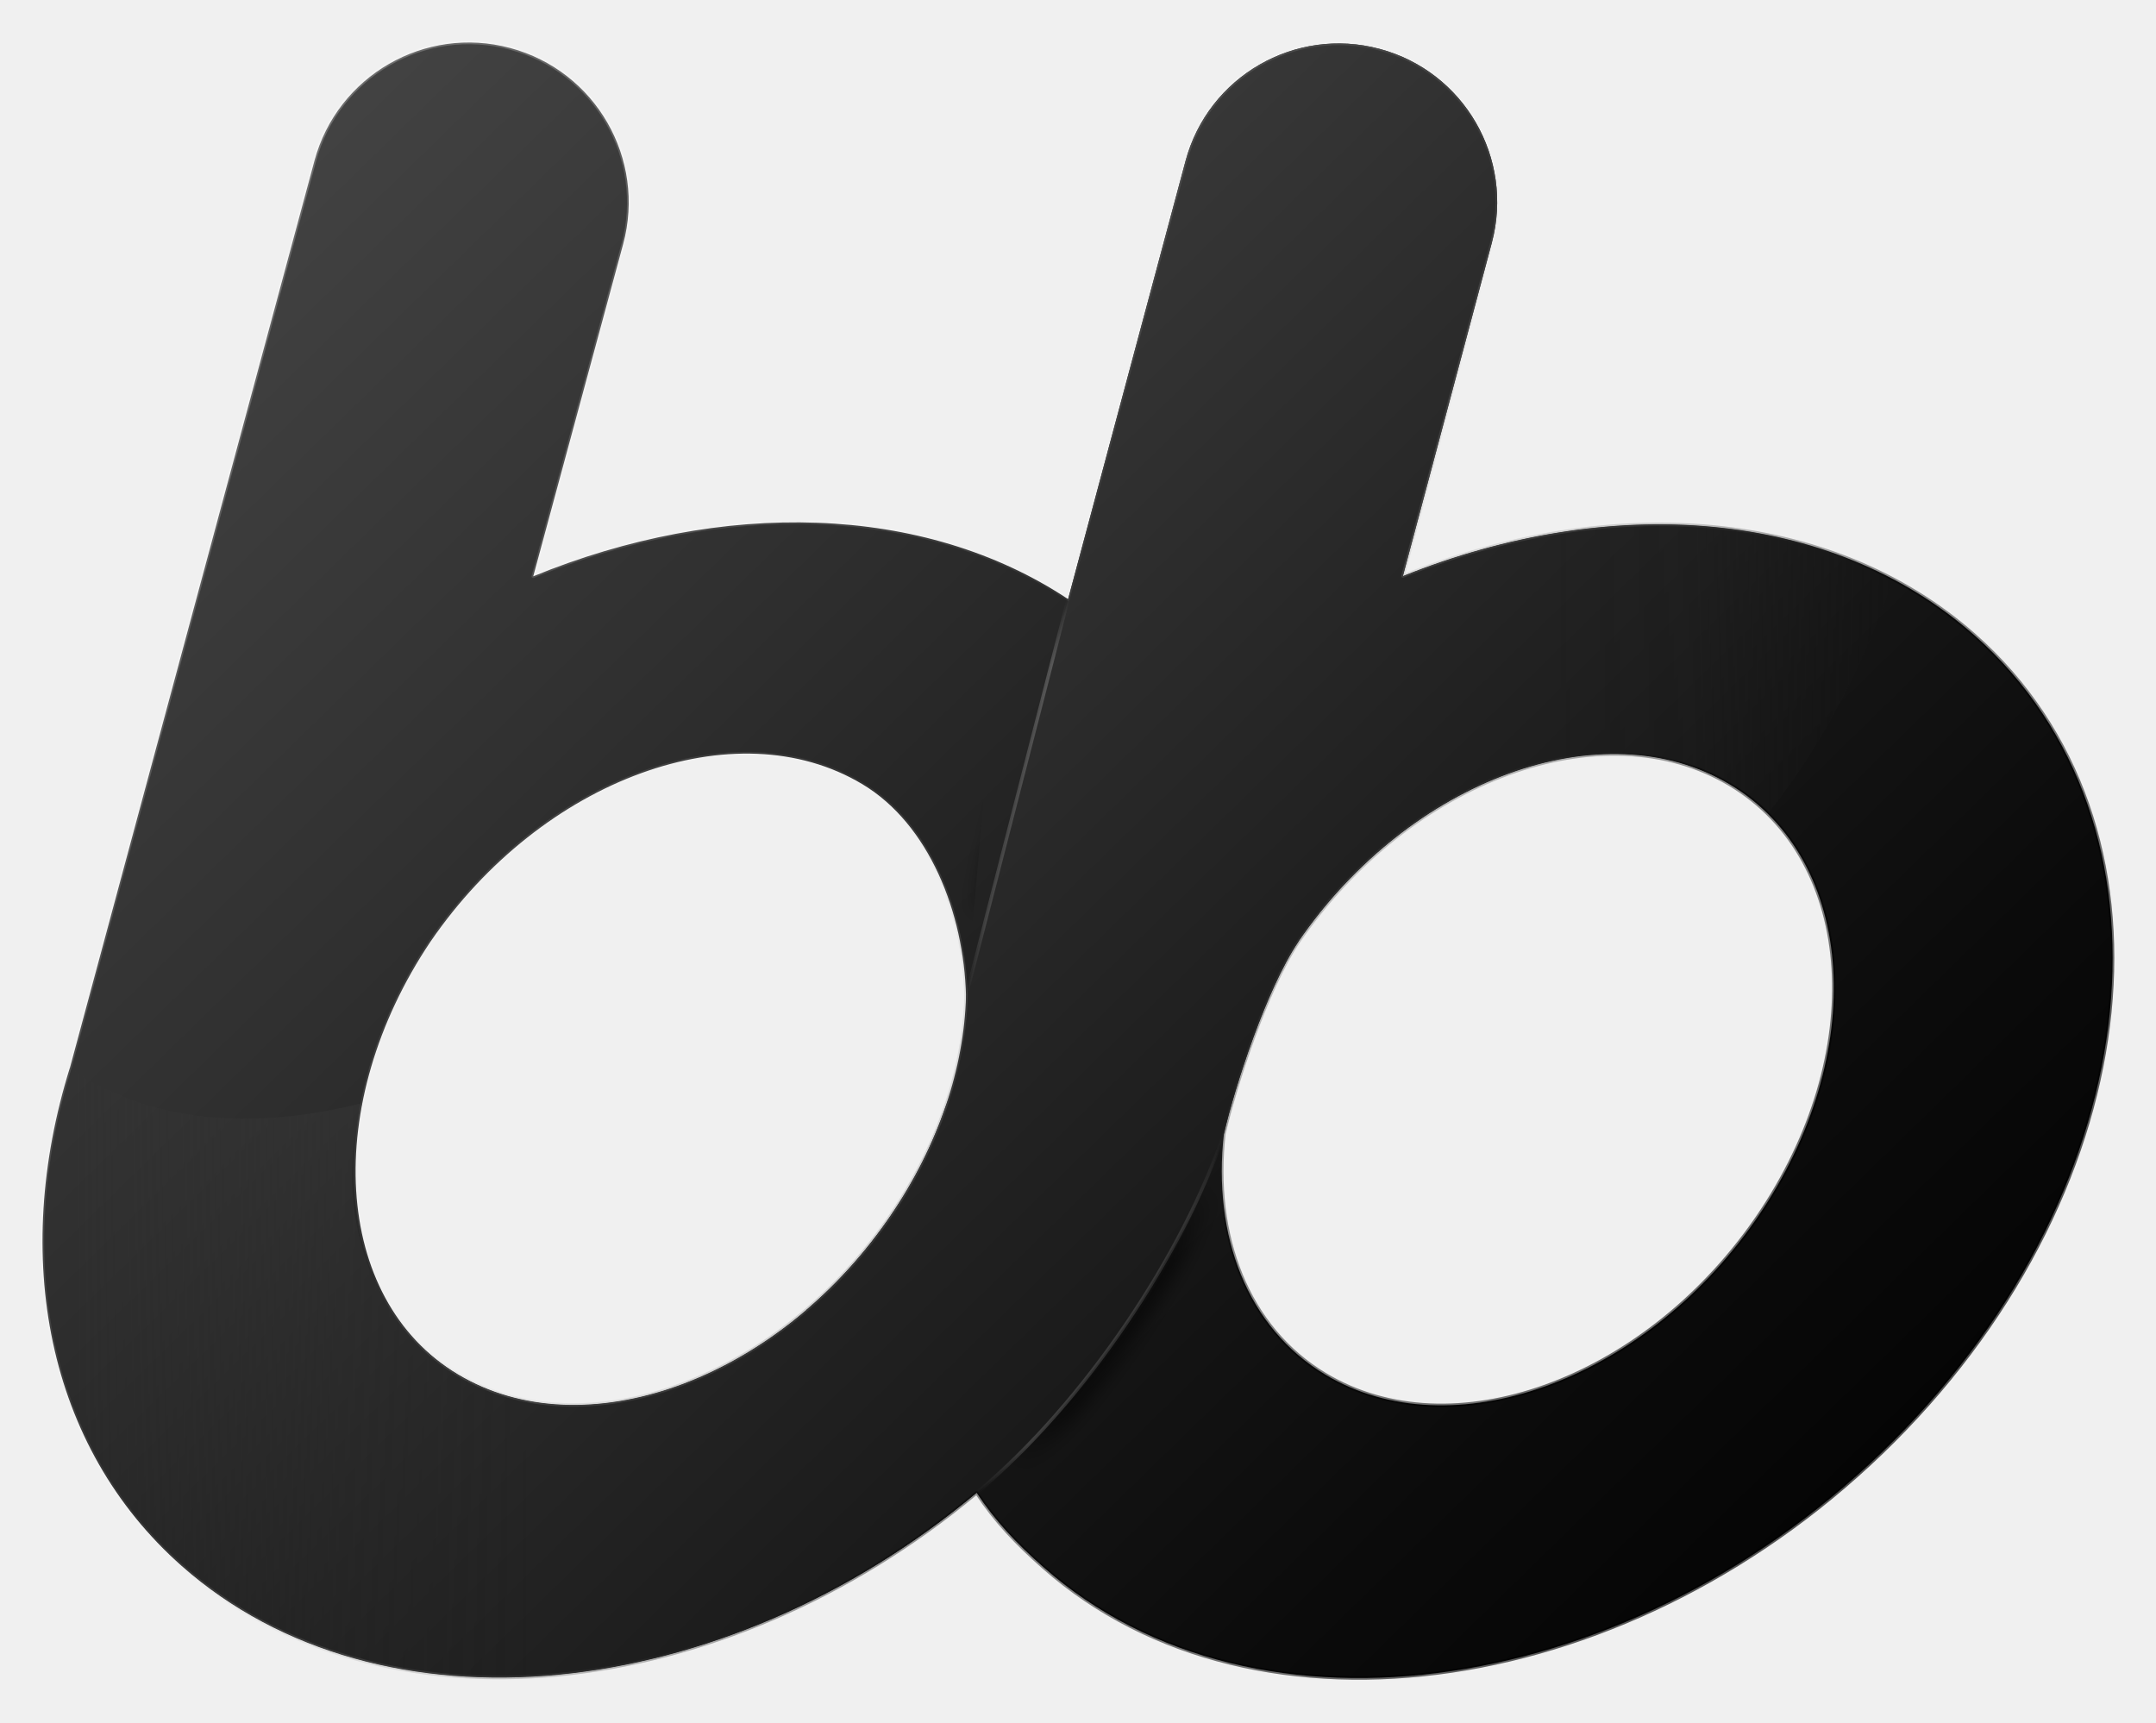
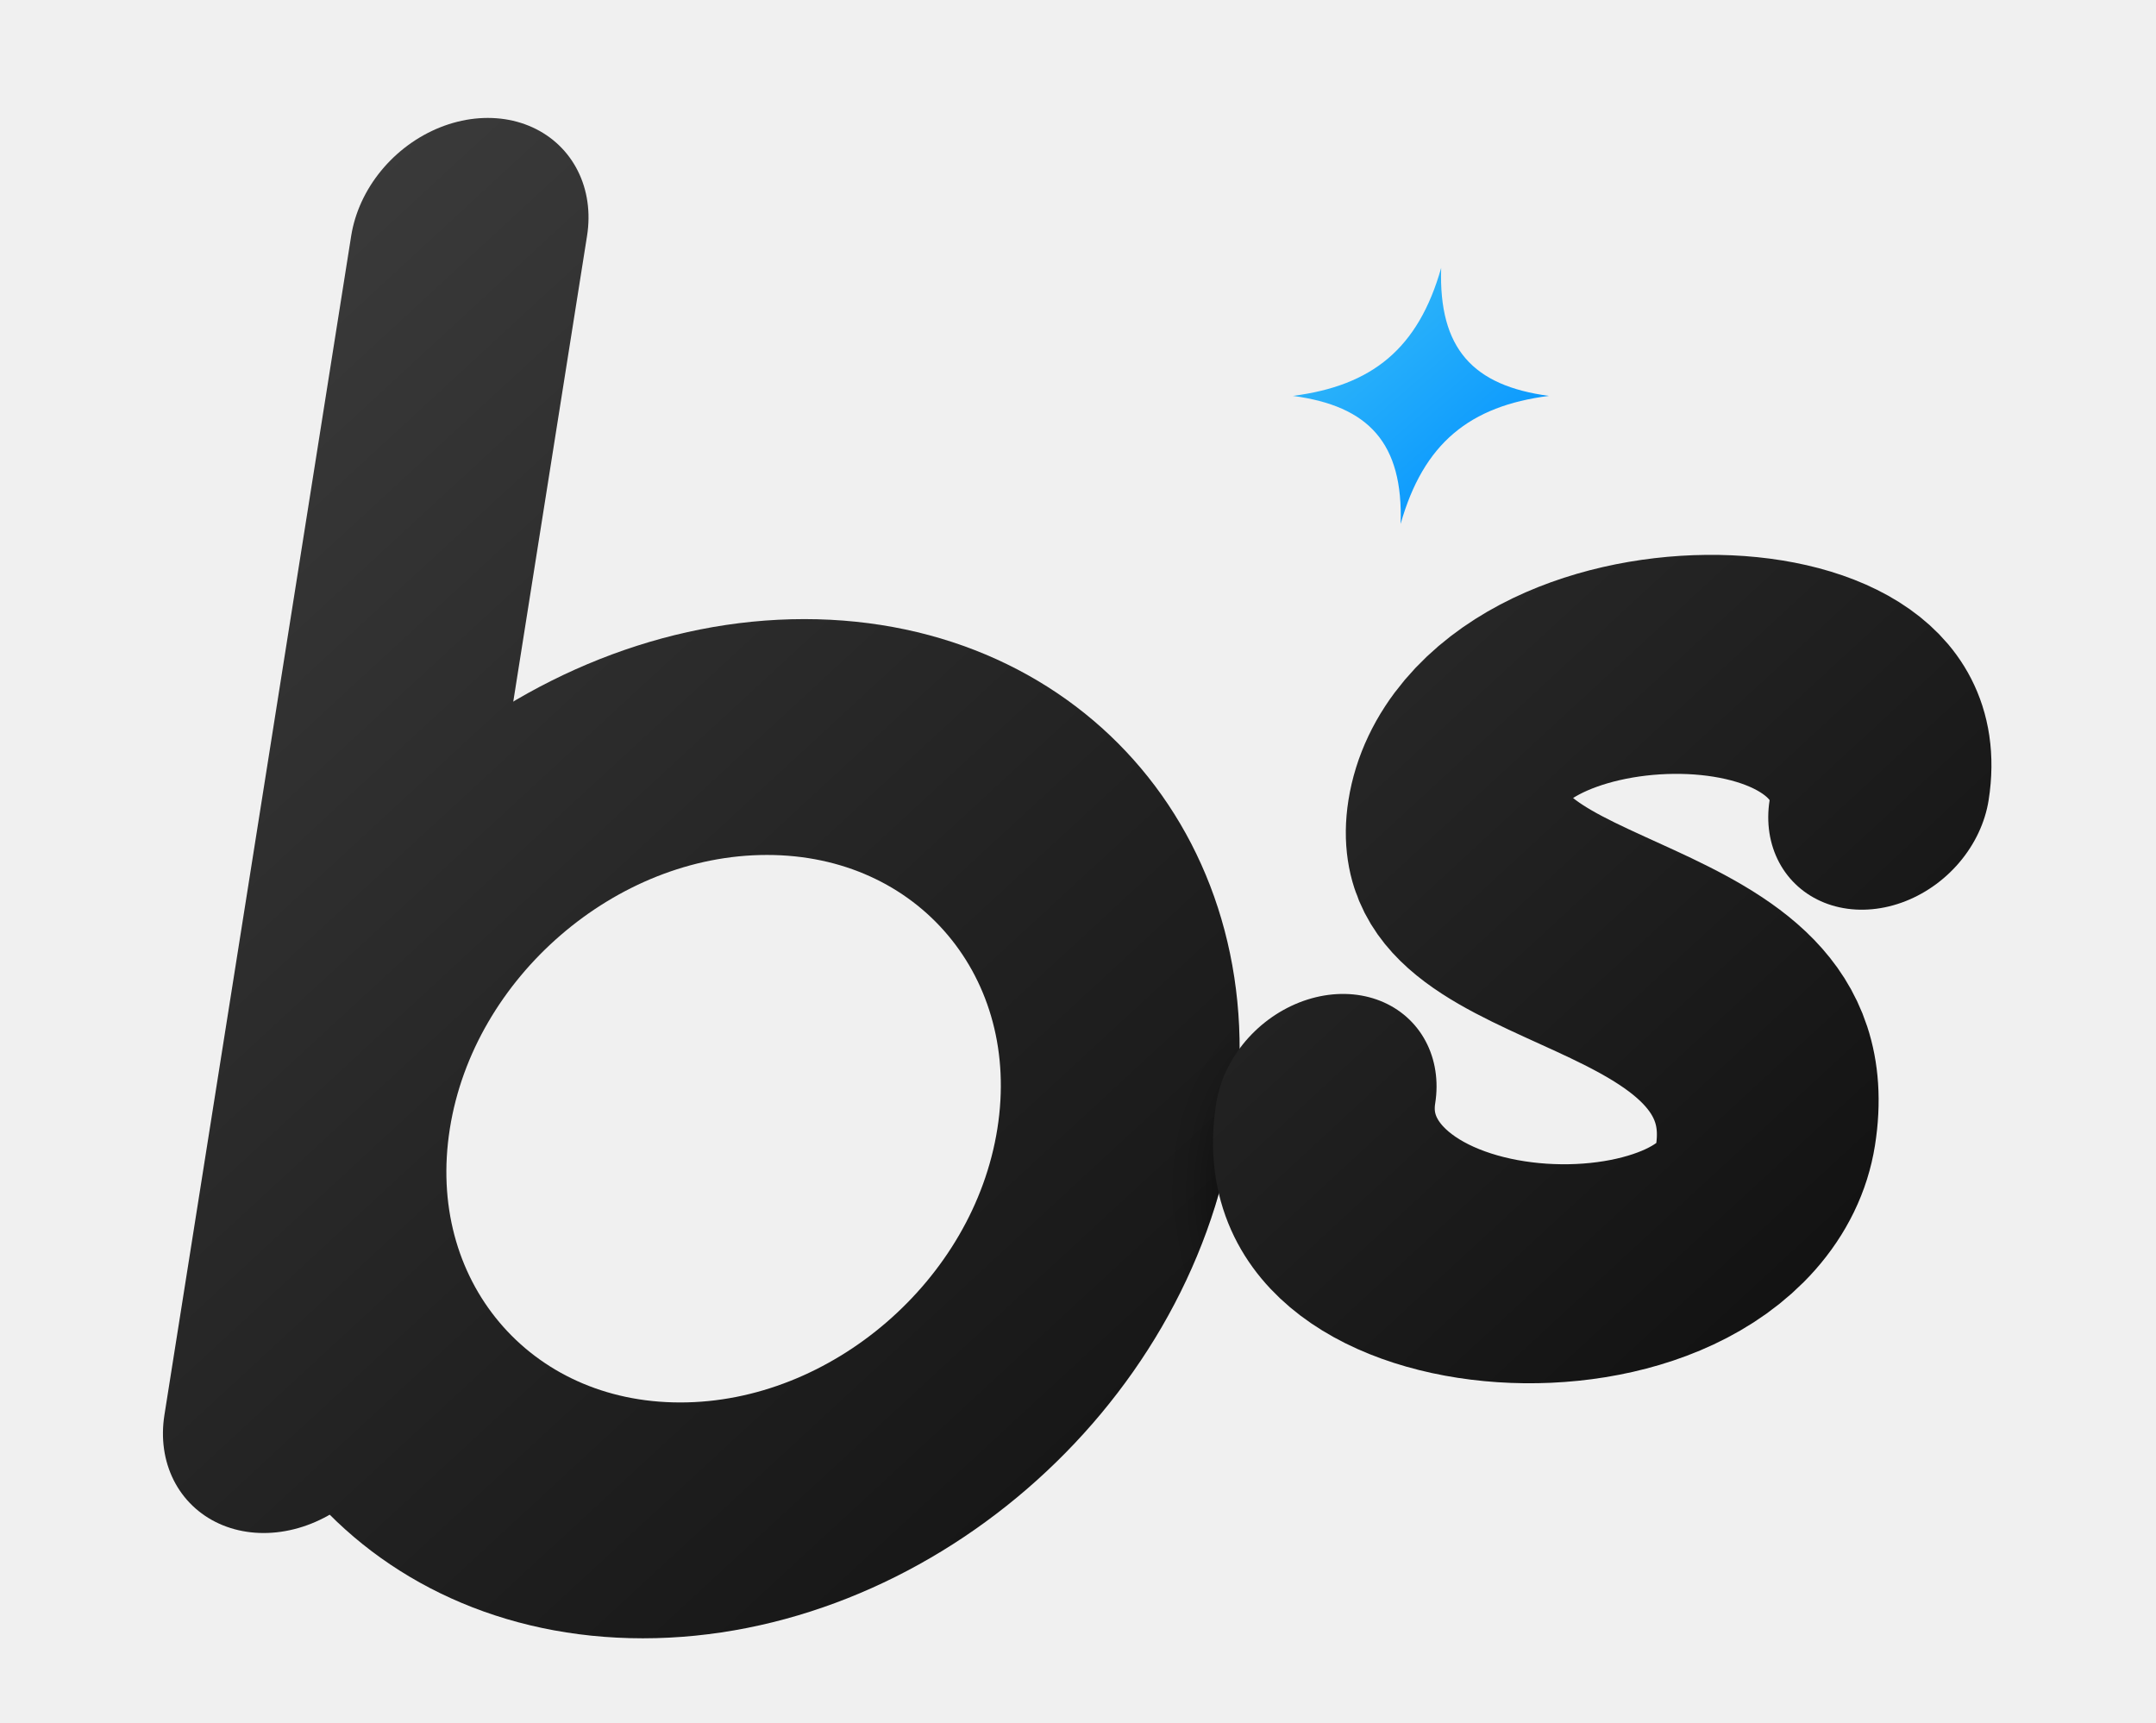
- <svg xmlns="http://www.w3.org/2000/svg" viewBox="-8 -8 507 405" role="img" aria-labelledby="title desc">
+ <svg xmlns="http://www.w3.org/2000/svg" viewBox="35.3 -376 511.9 409" role="img" aria-label="b smart" aria-labelledby="title">
  <defs>
-     <path id="mark" fill-rule="evenodd" d="M243.173 132.901C209.16 110.325 161.732 109.355 117.39 127.537L138.53 49.419C143.962 29.344 132.062 8.673 111.974 3.291 91.943-2.077 71.348 9.793 65.95 29.816L8.449 243.115 8.431 243.11C-5.35 287.398 2.824 332.057 34.741 360.27 81.38 401.497 162.048 392.94 221.66 343.061 226.111 349.8 231.053 354.963 237.39 360.565 287.404 404.775 376.886 391.327 437.242 330.885 497.598 270.443 506.288 185.578 456.275 141.368 422.463 111.479 370.582 107.952 321.904 127.469L342.81 49.115C348.113 29.238 336.312 8.822 316.441 3.498 296.555-1.831 276.113 9.971 270.785 29.857L243.173 132.901ZM279.815 258.612C282.467 247.201 289.832 224.61 297.282 213.521 323.555 175.201 369.028 158.632 398.847 176.515 428.666 194.398 431.54 239.961 405.266 278.281L404.647 279.174C378.283 316.857 333.288 333.029 303.702 315.286 285.262 304.227 277.126 282.582 279.815 258.612ZM219.168 226.258C218.73 242.98 212.813 261.289 201.226 278.189L200.608 279.083C174.244 316.766 129.249 332.936 99.663 315.193 70.077 297.449 67.626 251.559 93.243 213.428 119.516 175.108 164.988 158.541 194.807 176.423 210.476 185.82 218.698 206.643 219.168 226.258Z" />
-     <clipPath id="mark-clip">
-       <use href="#mark" clip-rule="evenodd" />
-     </clipPath>
-     <path id="foreground-lower" d="       M8.431 243.11       C-5.35 287.398 2.824 332.057 34.741 360.27       C81.38 401.497 162.048 392.94 221.66 343.061       C246 322 262 286 263 249       C243 258 220 270 201.226 278.189       L200.608 279.083       C174.244 316.766 129.249 332.936 99.663 315.193       C79 302.8 70.1 276.5 77.2 251.4       C51 258 27 256 8.431 243.11Z" />
-     <path id="foreground-center" d="       M243.173 132.901       L270.785 29.857       C276.113 9.971 296.555-1.831 316.441 3.498       C336.312 8.822 348.113 29.238 342.81 49.115       L321.904 127.469       C315 149 306 184 297.282 213.521       C289.832 224.61 282.467 247.201 279.815 258.612       C271.888 283.856 256.827 308.983 234.942 330.899       C230.9 334.947 225.944 339.439 221.66 343.061       C191 349 176 322 183 292       C206 274 220 250 219.168 226.258       L243.173 132.901Z" />
-     <path id="foreground-upper" d="       M321.904 127.469       C360 112 406 109 437 129       C430 149 420 168 408 183       C405 180 402 178 398.847 176.515       C369.028 158.632 323.555 175.201 297.282 213.521       C302 180 310 149 321.904 127.469Z" />
-     <path id="upper-seam" d="M243.173 132.901 219.168 226.258" />
-     <path id="lower-seam" d="M221.66 343.061C247.234 321.797 270.309 286.682 279.815 258.612" />
-     <linearGradient id="background-fill" x1="74" y1="18" x2="424" y2="377" gradientUnits="userSpaceOnUse">
-       <stop stop-color="#424242" />
-       <stop offset=".28" stop-color="#303030" />
-       <stop offset=".57" stop-color="#1b1b1b" />
-       <stop offset=".82" stop-color="#0b0b0b" />
-       <stop offset="1" stop-color="#030303" />
+     <path id="b-stem" d="M 96 -320 L 96 -40" />
+     <circle id="b-bowl" cx="190" cy="-108" r="93" />
+     <path id="s-spine" d="M 452 -186C 452 -230 352 -228 352 -186C 352 -148 438 -156 438 -104C 438 -60 332 -64 332 -114" />
+     <path id="spark" d="M455 22C458 46 470 57 493 60 470 63 458 74 455 98 452 74 440 63 417 60 440 57 452 46 455 22Z" />
+   </defs>
+   <defs>
+     <linearGradient id="spark-fill" x1="419" y1="24" x2="491" y2="96" gradientUnits="userSpaceOnUse">
+       <stop stop-color="#38bdf8" />
+       <stop offset="1" stop-color="#0090ff" />
    </linearGradient>
-     <linearGradient id="foreground-fill" x1="74" y1="18" x2="424" y2="377" gradientUnits="userSpaceOnUse">
-       <stop stop-color="#4c4c4c" />
-       <stop offset=".28" stop-color="#373737" />
-       <stop offset=".57" stop-color="#212121" />
-       <stop offset=".82" stop-color="#0f0f0f" />
-       <stop offset="1" stop-color="#050505" />
+     <linearGradient id="back-fill" x1="40" y1="-350" x2="440" y2="20" gradientUnits="userSpaceOnUse">
+       <stop stop-color="#3d3d3d" />
+       <stop offset=".5" stop-color="#222222" />
+       <stop offset="1" stop-color="#0a0a0a" />
    </linearGradient>
-     <linearGradient id="lower-fade" x1="8" y1="0" x2="118" y2="0" gradientUnits="userSpaceOnUse">
-       <stop stop-color="#fff" stop-opacity="0" />
-       <stop offset=".58" stop-color="#fff" stop-opacity=".72" />
-       <stop offset="1" stop-color="#fff" />
+     <linearGradient id="front-fill" x1="40" y1="-350" x2="440" y2="20" gradientUnits="userSpaceOnUse">
+       <stop stop-color="#4a4a4a" />
+       <stop offset=".5" stop-color="#2a2a2a" />
+       <stop offset="1" stop-color="#0d0d0d" />
    </linearGradient>
-     <linearGradient id="upper-fade" x1="355" y1="0" x2="439" y2="0" gradientUnits="userSpaceOnUse">
-       <stop stop-color="#fff" />
-       <stop offset=".42" stop-color="#fff" stop-opacity=".88" />
-       <stop offset="1" stop-color="#fff" stop-opacity="0" />
-     </linearGradient>
-     <mask id="lower-mask" maskUnits="userSpaceOnUse" x="-16" y="190" width="292" height="210">
-       <rect x="-16" y="190" width="292" height="210" fill="url(#lower-fade)" />
+     <mask id="b-silhouette" maskUnits="userSpaceOnUse" x="-140" y="-460" width="760" height="580">
+       <g stroke="#fff" stroke-width="56" fill="none" stroke-linecap="round">
+         <use href="#b-stem" />
+         <use href="#b-bowl" />
+       </g>
    </mask>
-     <mask id="upper-mask" maskUnits="userSpaceOnUse" x="286" y="96" width="170" height="128">
-       <rect x="286" y="96" width="170" height="128" fill="url(#upper-fade)" />
-     </mask>
-     <linearGradient id="outline" x1="62" y1="10" x2="438" y2="382" gradientUnits="userSpaceOnUse">
-       <stop stop-color="#fff" stop-opacity=".23" />
-       <stop offset=".4" stop-color="#fff" stop-opacity=".06" />
-       <stop offset=".66" stop-color="#000" stop-opacity=".42" />
-       <stop offset="1" stop-color="#000" stop-opacity=".72" />
-     </linearGradient>
-     <linearGradient id="upper-shadow" x1="241" y1="141" x2="223" y2="211" gradientUnits="userSpaceOnUse">
-       <stop stop-color="#000" stop-opacity="0" />
-       <stop offset=".2" stop-color="#000" stop-opacity=".48" />
-       <stop offset=".78" stop-color="#000" stop-opacity=".5" />
-       <stop offset="1" stop-color="#000" stop-opacity="0" />
-     </linearGradient>
-     <linearGradient id="lower-shadow" x1="229" y1="336" x2="275" y2="270" gradientUnits="userSpaceOnUse">
-       <stop stop-color="#000" stop-opacity="0" />
-       <stop offset=".22" stop-color="#000" stop-opacity=".5" />
-       <stop offset=".76" stop-color="#000" stop-opacity=".54" />
-       <stop offset="1" stop-color="#000" stop-opacity="0" />
-     </linearGradient>
-     <linearGradient id="upper-rim" x1="243.173" y1="132.901" x2="219.168" y2="226.258" gradientUnits="userSpaceOnUse">
-       <stop stop-color="#fff" stop-opacity="0" />
-       <stop offset=".16" stop-color="#fff" stop-opacity=".2" />
-       <stop offset=".82" stop-color="#fff" stop-opacity=".13" />
-       <stop offset="1" stop-color="#fff" stop-opacity="0" />
-     </linearGradient>
-     <linearGradient id="lower-rim" x1="221.66" y1="343.061" x2="279.815" y2="258.612" gradientUnits="userSpaceOnUse">
-       <stop stop-color="#fff" stop-opacity="0" />
-       <stop offset=".16" stop-color="#fff" stop-opacity=".16" />
-       <stop offset=".8" stop-color="#fff" stop-opacity=".11" />
-       <stop offset="1" stop-color="#fff" stop-opacity="0" />
-     </linearGradient>
-     <clipPath id="upper-underlap">
-       <path d="M-40-40H243.173L219.168 226.258-40 440Z" />
-     </clipPath>
-     <clipPath id="lower-underlap">
-       <path d="M221.66 343.061C247.234 321.797 270.309 286.682 279.815 258.612L540-40V440H-40Z" />
-     </clipPath>
-     <filter id="seam-blur" x="-45%" y="-45%" width="190%" height="190%" color-interpolation-filters="sRGB">
-       <feGaussianBlur stdDeviation="2.1" />
+     <filter id="soft" x="-40%" y="-40%" width="180%" height="180%">
+       <feGaussianBlur stdDeviation="7" />
    </filter>
  </defs>
-   <use href="#mark" fill="url(#background-fill)" fill-rule="evenodd" />
-   <g clip-path="url(#mark-clip)">
-     <use href="#foreground-lower" fill="url(#foreground-fill)" mask="url(#lower-mask)" />
-     <use href="#foreground-center" fill="url(#foreground-fill)" />
-     <use href="#foreground-upper" fill="url(#foreground-fill)" mask="url(#upper-mask)" />
+   <g transform="skewX(-9)">
+     <g stroke="url(#back-fill)" stroke-width="56" fill="none" stroke-linecap="round">
+       <use href="#b-stem" />
+       <use href="#b-bowl" />
+     </g>
+     <g mask="url(#b-silhouette)" opacity=".5">
+       <use href="#s-spine" transform="translate(7,11)" stroke="#000" stroke-width="62" fill="none" stroke-linecap="round" filter="url(#soft)" />
+     </g>
+     <g stroke="url(#front-fill)" stroke-width="52" fill="none" stroke-linecap="round">
+       <use href="#s-spine" />
+     </g>
+     <use href="#spark" transform="translate(-36 -330) scale(0.8)" fill="url(#spark-fill)" />
  </g>
-   <g clip-path="url(#mark-clip)">
-     <g clip-path="url(#upper-underlap)">
-       <path d="M240.8 142.2 224.2 207.2" fill="none" stroke="url(#upper-shadow)" stroke-width="8" stroke-linecap="butt" filter="url(#seam-blur)" />
-     </g>
-     <g clip-path="url(#lower-underlap)">
-       <path d="M228.5 335.5C246 320 263 294 274.5 270.5" fill="none" stroke="url(#lower-shadow)" stroke-width="9" stroke-linecap="butt" filter="url(#seam-blur)" />
-     </g>
-   </g>
-   <use href="#upper-seam" fill="none" stroke="url(#upper-rim)" stroke-width=".8" />
-   <use href="#lower-seam" fill="none" stroke="url(#lower-rim)" stroke-width=".8" />
-   <use href="#mark" fill="none" stroke="url(#outline)" stroke-width=".8" stroke-linejoin="round" fill-rule="evenodd" />
</svg>
